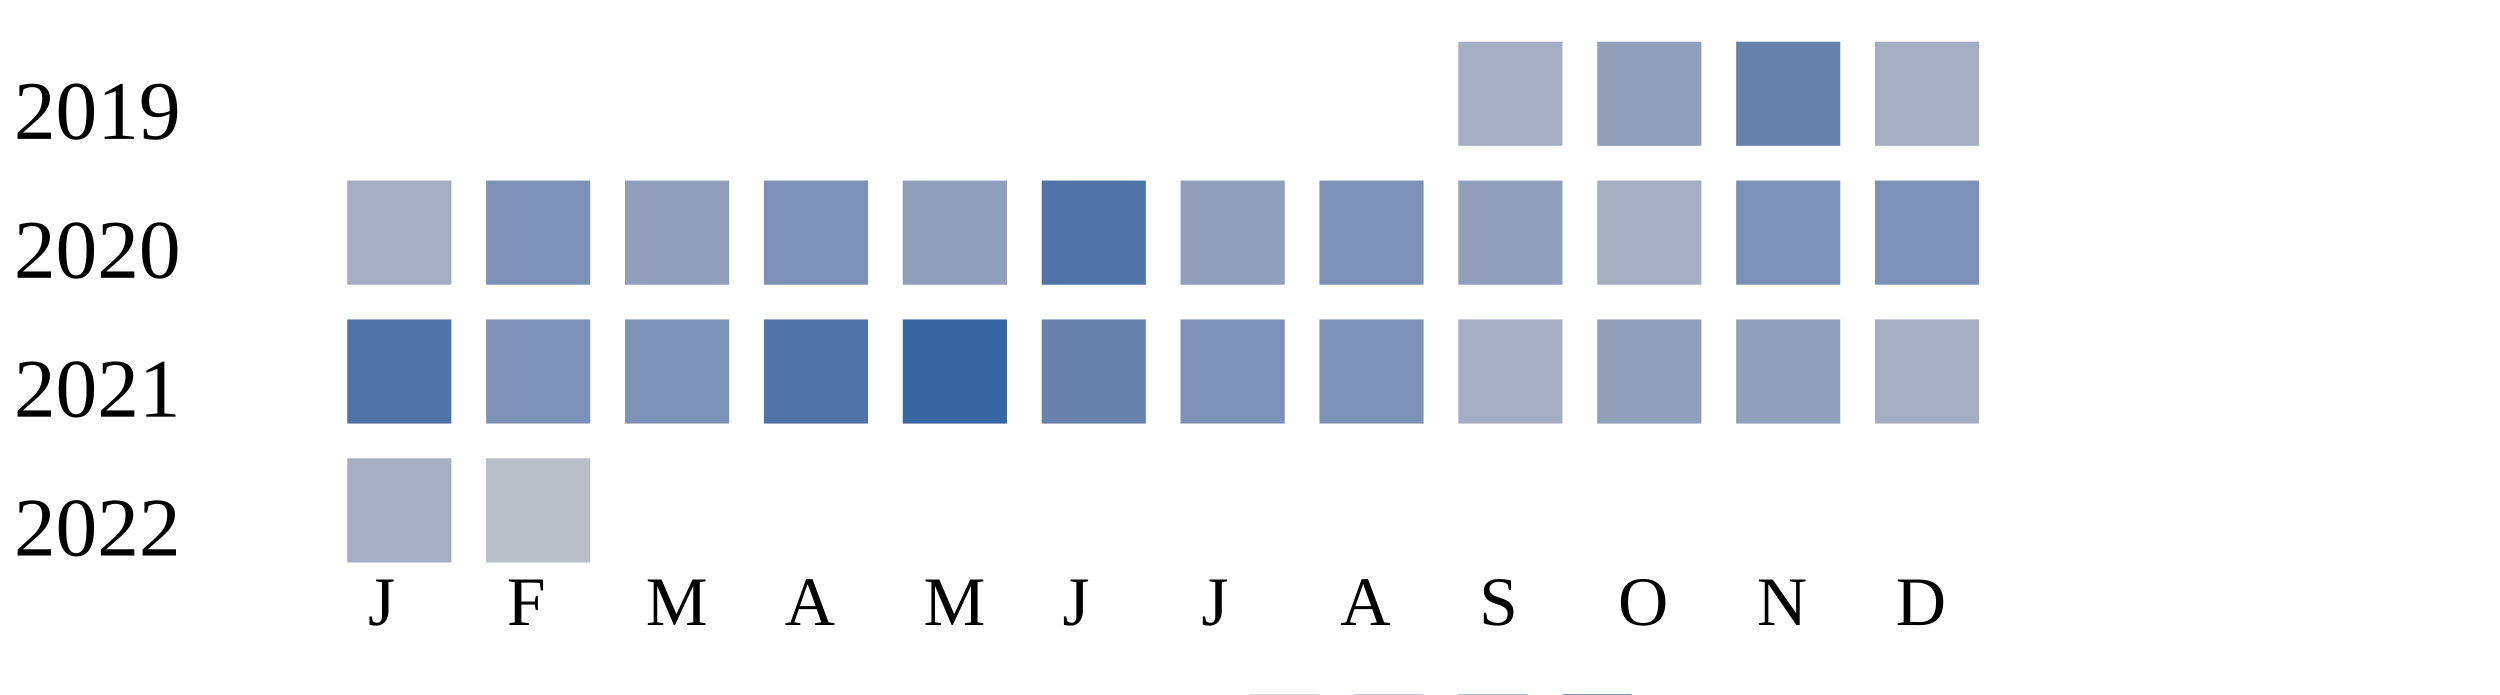
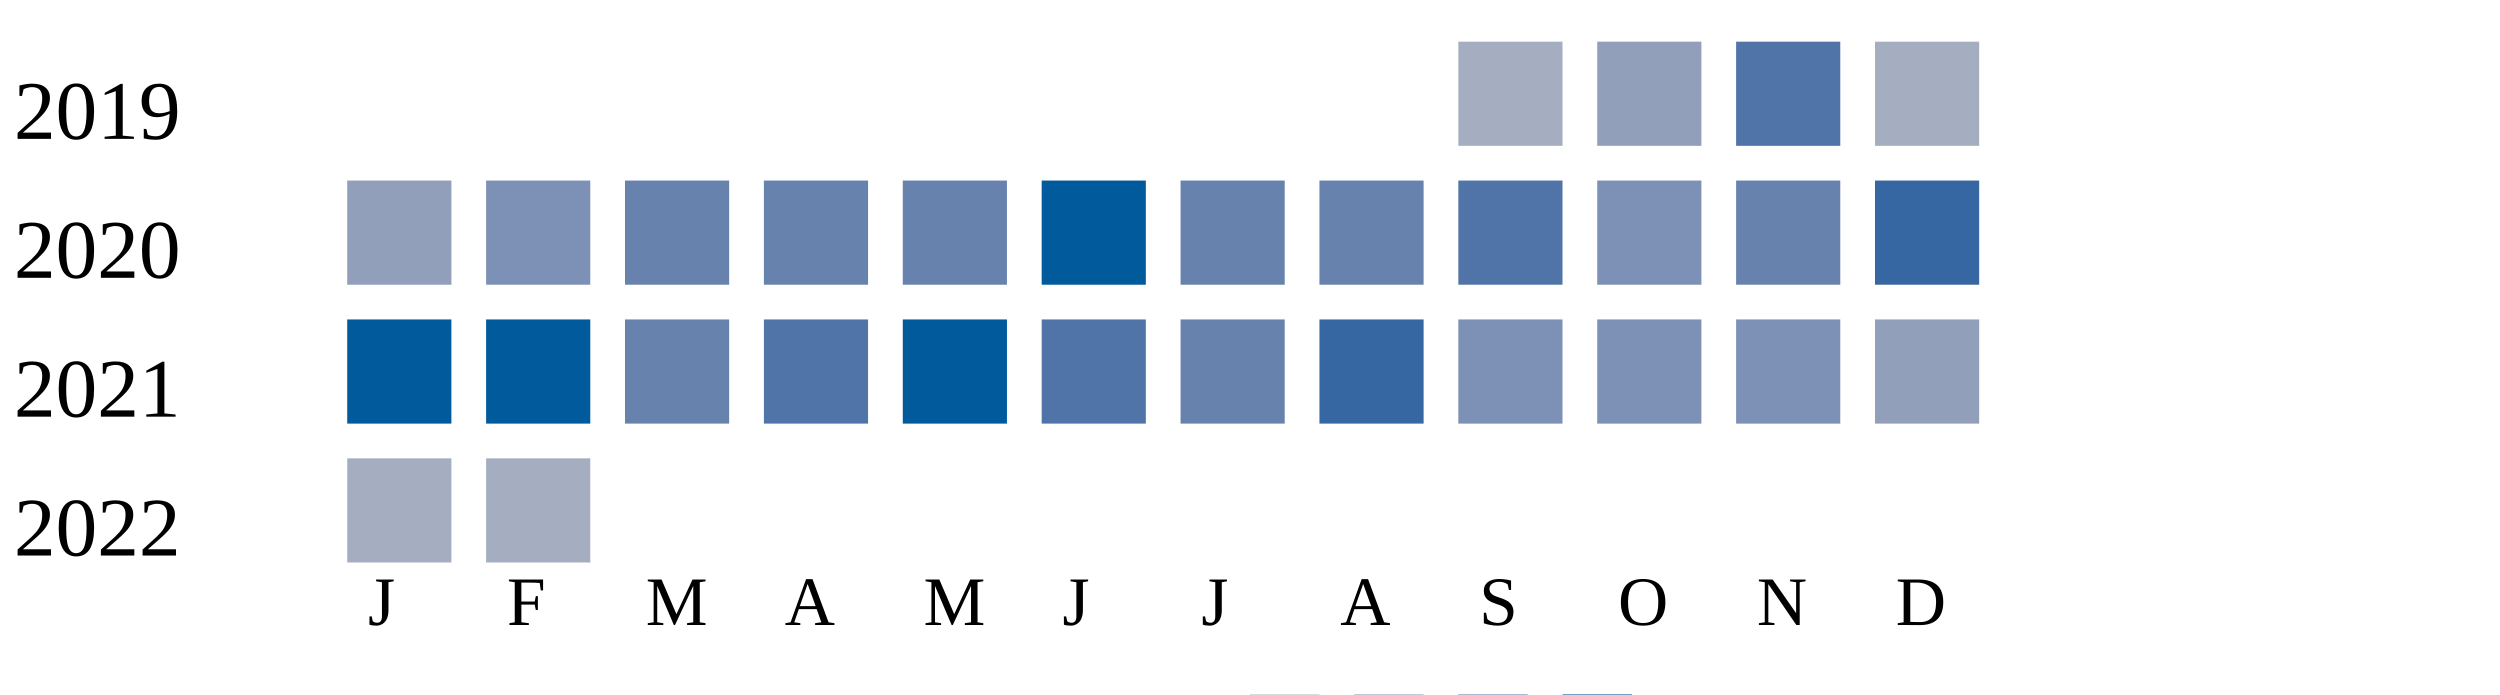
<svg xmlns="http://www.w3.org/2000/svg" width="360" height="100">
  <g transform="translate(0 0)">
    <text x="2" y="20">2019</text>
    <rect x="210" y="6" width="15" height="15" fill="#a5aec0" />
    <rect x="230" y="6" width="15" height="15" fill="#919fba" />
-     <rect x="250" y="6" width="15" height="15" fill="#6882ae" />
+     <rect x="250" y="6" width="15" height="15" fill="#5174a8" />
    <rect x="270" y="6" width="15" height="15" fill="#a5aec0" />
  </g>
  <g transform="translate(0 20)">
    <text x="2" y="20">2020</text>
-     <rect x="50" y="6" width="15" height="15" fill="#a5aec0" />
+     <rect x="50" y="6" width="15" height="15" fill="#919fba" />
    <rect x="70" y="6" width="15" height="15" fill="#7d90b5" />
-     <rect x="90" y="6" width="15" height="15" fill="#919fba" />
-     <rect x="110" y="6" width="15" height="15" fill="#7d90b5" />
-     <rect x="130" y="6" width="15" height="15" fill="#919fba" />
-     <rect x="150" y="6" width="15" height="15" fill="#5174a8" />
-     <rect x="170" y="6" width="15" height="15" fill="#919fba" />
-     <rect x="190" y="6" width="15" height="15" fill="#7d90b5" />
-     <rect x="210" y="6" width="15" height="15" fill="#919fba" />
-     <rect x="230" y="6" width="15" height="15" fill="#a5aec0" />
-     <rect x="250" y="6" width="15" height="15" fill="#7d90b5" />
-     <rect x="270" y="6" width="15" height="15" fill="#7d90b5" />
+     <rect x="90" y="6" width="15" height="15" fill="#6882ae" />
+     <rect x="110" y="6" width="15" height="15" fill="#6882ae" />
+     <rect x="130" y="6" width="15" height="15" fill="#6882ae" />
+     <rect x="150" y="6" width="15" height="15" fill="#005a9c" />
+     <rect x="170" y="6" width="15" height="15" fill="#6882ae" />
+     <rect x="190" y="6" width="15" height="15" fill="#6882ae" />
+     <rect x="210" y="6" width="15" height="15" fill="#5174a8" />
+     <rect x="230" y="6" width="15" height="15" fill="#7d90b5" />
+     <rect x="250" y="6" width="15" height="15" fill="#6882ae" />
+     <rect x="270" y="6" width="15" height="15" fill="#3667a2" />
  </g>
  <g transform="translate(0 40)">
    <text x="2" y="20">2021</text>
-     <rect x="50" y="6" width="15" height="15" fill="#5174a8" />
-     <rect x="70" y="6" width="15" height="15" fill="#7d90b5" />
-     <rect x="90" y="6" width="15" height="15" fill="#7d90b5" />
+     <rect x="50" y="6" width="15" height="15" fill="#005a9c" />
+     <rect x="70" y="6" width="15" height="15" fill="#005a9c" />
+     <rect x="90" y="6" width="15" height="15" fill="#6882ae" />
    <rect x="110" y="6" width="15" height="15" fill="#5174a8" />
-     <rect x="130" y="6" width="15" height="15" fill="#3667a2" />
-     <rect x="150" y="6" width="15" height="15" fill="#6882ae" />
-     <rect x="170" y="6" width="15" height="15" fill="#7d90b5" />
-     <rect x="190" y="6" width="15" height="15" fill="#7d90b5" />
-     <rect x="210" y="6" width="15" height="15" fill="#a5aec0" />
-     <rect x="230" y="6" width="15" height="15" fill="#919fba" />
-     <rect x="250" y="6" width="15" height="15" fill="#919fba" />
-     <rect x="270" y="6" width="15" height="15" fill="#a5aec0" />
+     <rect x="130" y="6" width="15" height="15" fill="#005a9c" />
+     <rect x="150" y="6" width="15" height="15" fill="#5174a8" />
+     <rect x="170" y="6" width="15" height="15" fill="#6882ae" />
+     <rect x="190" y="6" width="15" height="15" fill="#3667a2" />
+     <rect x="210" y="6" width="15" height="15" fill="#7d90b5" />
+     <rect x="230" y="6" width="15" height="15" fill="#7d90b5" />
+     <rect x="250" y="6" width="15" height="15" fill="#7d90b5" />
+     <rect x="270" y="6" width="15" height="15" fill="#919fba" />
  </g>
  <g transform="translate(0 60)">
    <text x="2" y="20">2022</text>
    <rect x="50" y="6" width="15" height="15" fill="#a5aec0" />
-     <rect x="70" y="6" width="15" height="15" fill="#b9bdc6" />
+     <rect x="70" y="6" width="15" height="15" fill="#a5aec0" />
  </g>
  <text style="font-size: 10px; text-align: center" x="53" y="90">J</text>
  <text style="font-size: 10px; text-align: center" x="73" y="90">F</text>
  <text style="font-size: 10px; text-align: center" x="93" y="90">M</text>
  <text style="font-size: 10px; text-align: center" x="113" y="90">A</text>
  <text style="font-size: 10px; text-align: center" x="133" y="90">M</text>
  <text style="font-size: 10px; text-align: center" x="153" y="90">J</text>
  <text style="font-size: 10px; text-align: center" x="173" y="90">J</text>
  <text style="font-size: 10px; text-align: center" x="193" y="90">A</text>
  <text style="font-size: 10px; text-align: center" x="213" y="90">S</text>
  <text style="font-size: 10px; text-align: center" x="233" y="90">O</text>
  <text style="font-size: 10px; text-align: center" x="253" y="90">N</text>
  <text style="font-size: 10px; text-align: center" x="273" y="90">D</text>
  <text style="font-size: 10px;" x="155" y="109">Less</text>
  <rect fill="#b9bdc6" width="10" height="10" x="180" y="100" />
  <rect fill="#919fba" width="10" height="10" x="195" y="100" />
  <rect fill="#6882ae" width="10" height="10" x="210" y="100" />
  <rect fill="#005a9c" width="10" height="10" x="225" y="100" />
  <text x="240" y="109" style="font-size: 10px;">More</text>
</svg>
